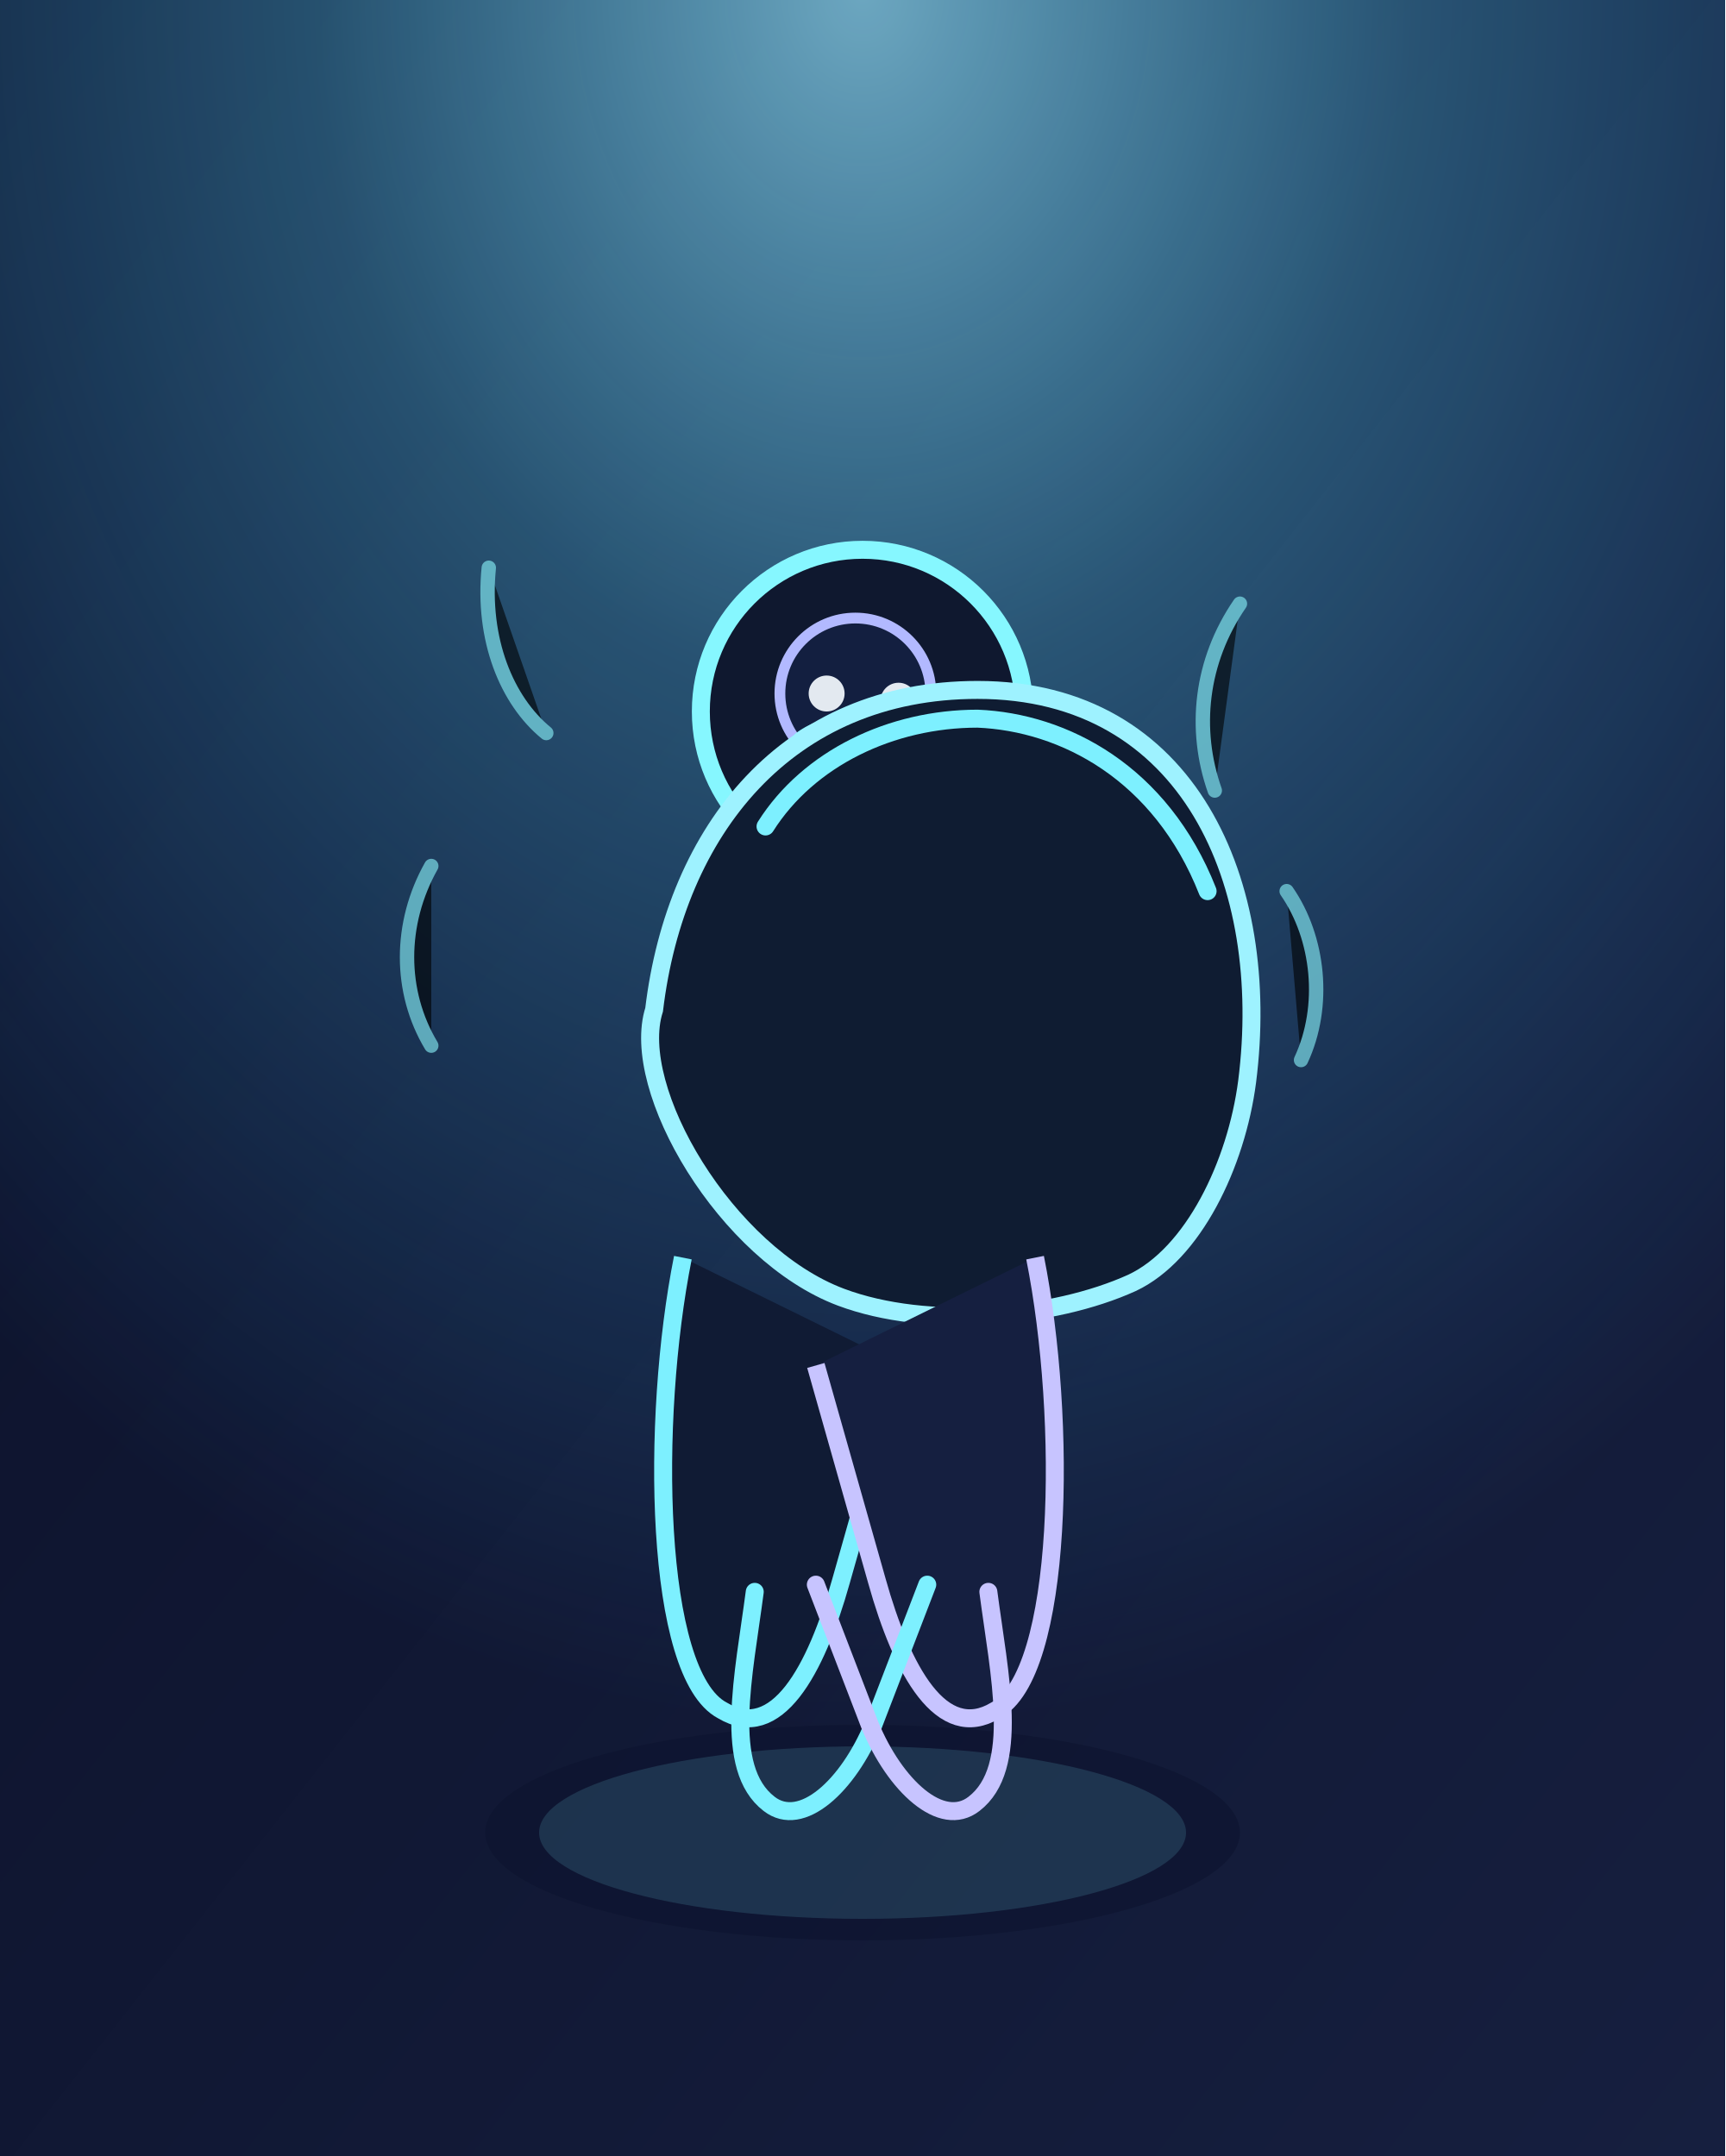
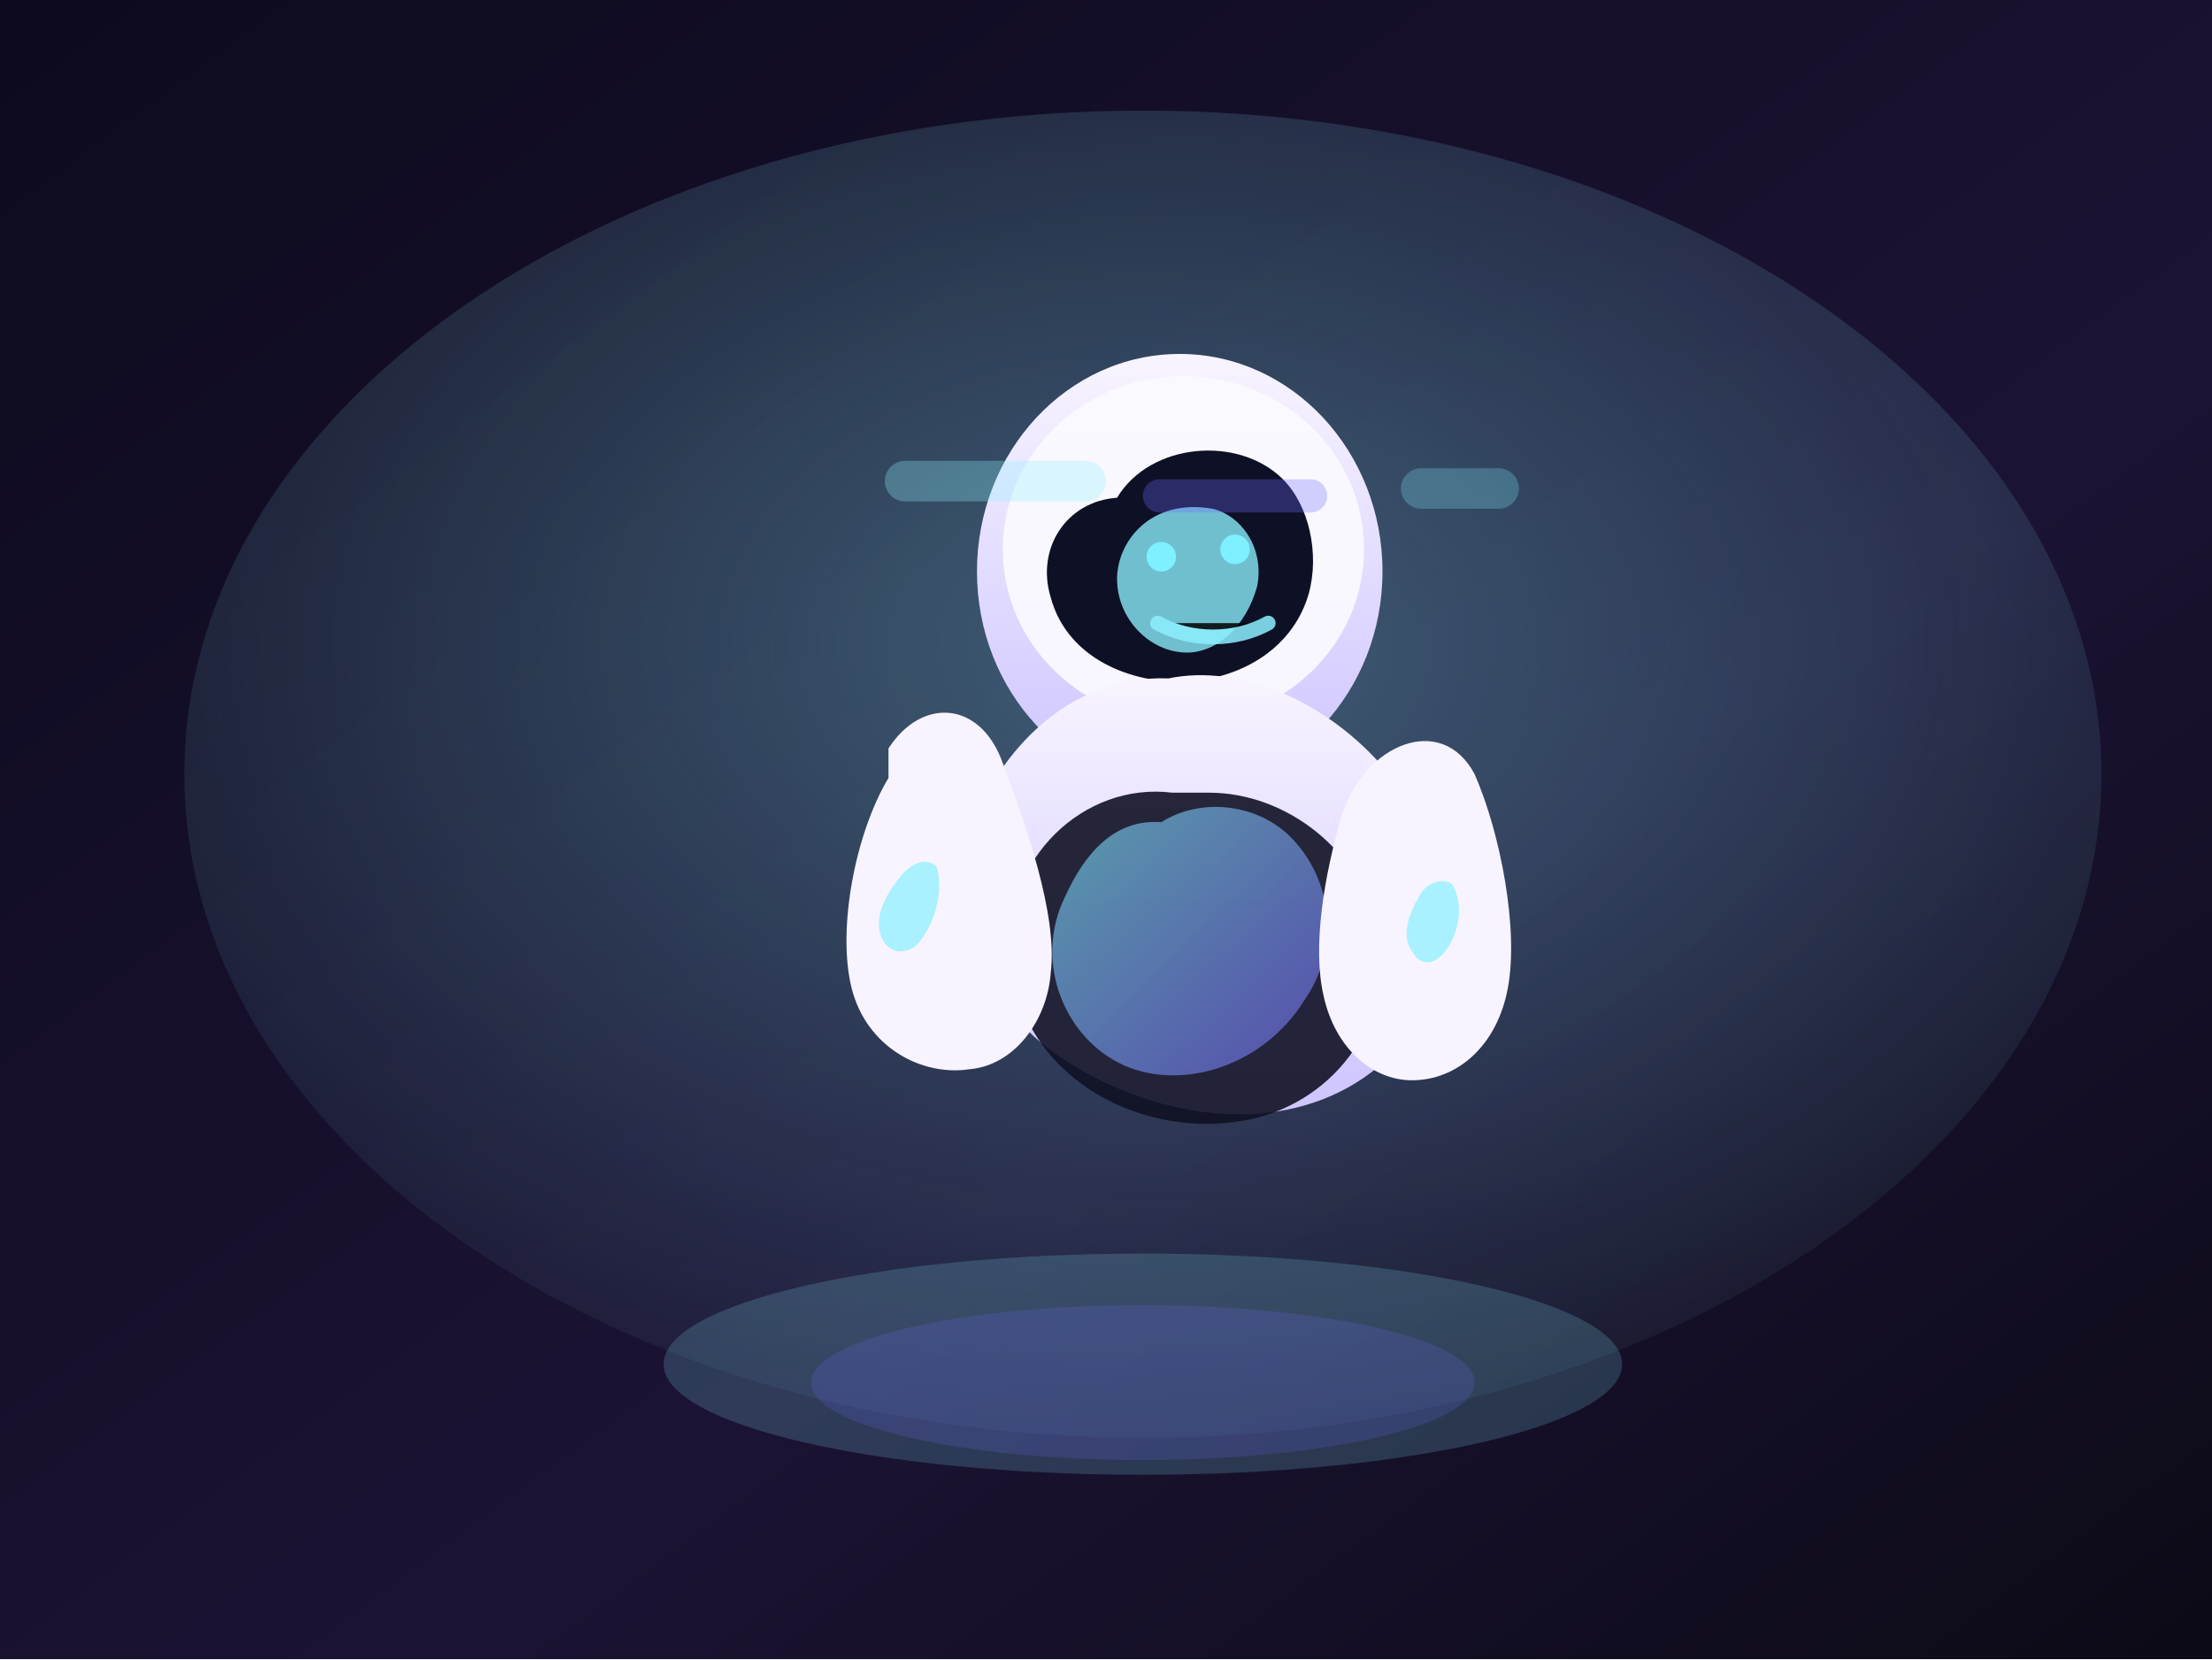
- <svg xmlns="http://www.w3.org/2000/svg" width="960" height="1200" viewBox="0 0 960 1200" role="img" aria-label="Agnes standing in neutral pose with neon rim lighting">
+ <svg xmlns="http://www.w3.org/2000/svg" viewBox="0 0 1200 900" role="img" aria-labelledby="title desc">
  <defs>
-     <linearGradient id="bg" x1="0%" y1="0%" x2="100%" y2="100%">
-       <stop offset="0%" stop-color="#0b1028" />
-       <stop offset="100%" stop-color="#161f3f" />
+     <linearGradient id="bg" x1="0" y1="0" x2="1" y2="1">
+       <stop offset="0%" stop-color="#0D0A1D" />
+       <stop offset="60%" stop-color="#1B1334" />
+       <stop offset="100%" stop-color="#0C0A16" />
    </linearGradient>
-     <radialGradient id="halo" cx="50%" cy="0%" r="80%">
-       <stop offset="0%" stop-color="#95e6ff" stop-opacity="0.7" />
-       <stop offset="40%" stop-color="#5dd6ff" stop-opacity="0.32" />
-       <stop offset="100%" stop-color="#37b2ff" stop-opacity="0" />
+     <radialGradient id="halo" cx="0.5" cy="0.4" r="0.7">
+       <stop offset="0%" stop-color="#8CF0FF" stop-opacity="0.38" />
+       <stop offset="100%" stop-color="#8CF0FF" stop-opacity="0" />
    </radialGradient>
+     <linearGradient id="suit" x1="0" y1="0" x2="0" y2="1">
+       <stop offset="0%" stop-color="#F8F4FF" />
+       <stop offset="100%" stop-color="#CDC4FF" />
+     </linearGradient>
+     <linearGradient id="accent" x1="0" y1="0" x2="1" y2="1">
+       <stop offset="0%" stop-color="#7EF0FF" />
+       <stop offset="100%" stop-color="#7B6BFF" />
+     </linearGradient>
  </defs>
-   <rect width="960" height="1200" fill="url(#bg)" />
-   <rect width="960" height="1200" fill="url(#halo)" />
-   <ellipse cx="480" cy="1020" rx="210" ry="60" fill="#0c132e" opacity="0.6" />
-   <ellipse cx="480" cy="1020" rx="180" ry="48" fill="#7cf2ff" opacity="0.14" />
-   <g transform="translate(370 260)">
-     <circle cx="110" cy="136" r="90" fill="#0f182f" stroke="#86f7ff" stroke-width="10" />
-     <circle cx="106" cy="126" r="42" fill="#131f40" stroke="#b2b9ff" stroke-width="6" />
-     <path d="M76 152c16-12 44-12 62 2" stroke="#8df4ff" stroke-width="10" stroke-linecap="round" />
-     <g fill="#f5fbff" opacity="0.92">
-       <circle cx="90" cy="126" r="10" />
-       <circle cx="130" cy="130" r="10" />
-     </g>
+   <rect width="1200" height="900" fill="url(#bg)" />
+   <ellipse cx="620" cy="420" rx="520" ry="360" fill="url(#halo)" opacity="0.9" />
+   <ellipse cx="620" cy="740" rx="260" ry="60" fill="#8CF0FF" opacity="0.18" />
+   <ellipse cx="620" cy="750" rx="180" ry="42" fill="#6F6BFF" opacity="0.18" />
+   <g transform="translate(520 180)">
+     <ellipse cx="120" cy="130" rx="110" ry="118" fill="url(#suit)" />
+     <ellipse cx="122" cy="118" rx="98" ry="94" fill="#FBFAFF" opacity="0.92" />
+     <path d="M86 90c18-30 66-34 90-10 14 14 20 40 14 62-8 28-34 46-68 48-34 0-64-16-72-46-8-26 8-52 36-54Z" fill="#0E1026" />
+     <path d="M138 96c16 4 28 22 24 42-6 22-22 36-38 36-20 0-38-18-38-40 0-20 18-44 52-38Z" fill="#8CF0FF" opacity="0.78" />
+     <circle cx="110" cy="122" r="8" fill="#7EF0FF" />
+     <circle cx="150" cy="118" r="8" fill="#7EF0FF" />
+     <path d="M108 158c18 10 42 10 60 0" stroke="#8CF0FF" stroke-width="8" stroke-linecap="round" opacity="0.85" />
  </g>
-   <g transform="translate(300 380)">
-     <path d="M64 182c12-100 74-178 180-178 118 0 164 108 150 218-6 46-30 96-64 112-44 20-114 26-162 8-64-24-118-116-104-160z" fill="#0f1c32" stroke="#9ef2ff" stroke-width="10" />
-     <path d="M126 80c24-38 70-60 118-60 48 2 102 30 128 96" fill="none" stroke="#7df0ff" stroke-width="10" stroke-linecap="round" />
+   <g transform="translate(520 360)">
+     <path d="M114 8c38-8 86 12 118 50 28 34 40 80 26 118-12 32-40 58-80 66-40 8-86-4-122-28-42-28-66-80-48-128 14-36 50-80 106-78Z" fill="url(#suit)" />
+     <path d="M136 70c42 0 84 32 92 78 8 48-26 92-74 100-58 10-122-26-126-90-4-52 40-94 88-88h20Z" fill="#0F1124" opacity="0.9" />
+     <path d="M110 86c22-14 54-10 72 10 22 24 24 60 6 86-22 36-66 50-98 36-32-14-50-56-32-92 10-22 26-42 52-40Z" fill="url(#accent)" opacity="0.58" />
  </g>
-   <g transform="translate(300 700)">
-     <path d="M80 0c-18 90-16 232 22 252 30 18 52-22 66-72l34-120" fill="#101b34" stroke="#7df0ff" stroke-width="10" />
-     <path d="M276 0c18 90 16 232-22 252-30 18-52-22-66-72l-34-120" fill="#151f40" stroke="#c7c4ff" stroke-width="10" />
+   <g transform="translate(412 398)">
+     <path d="M70 24c-18 30-28 82-20 114 8 32 38 48 64 44 24-2 42-26 44-52 4-32-14-82-26-114-12-34-44-36-62-8Z" fill="#F8F4FF" />
+     <path d="M96 72c4 12 0 30-10 42-6 6-16 6-20-4-4-10 2-22 10-32 8-10 16-10 20-6Z" fill="#8CF0FF" opacity="0.72" />
  </g>
-   <g transform="translate(340 886)" stroke-linecap="round" stroke-width="10" fill="none">
-     <path d="M80 0c-6 46-18 98 8 118 18 14 44-10 58-44l30-78" stroke="#7df0ff" />
-     <path d="M210 0c6 46 18 98-8 118-18 14-44-10-58-44l-30-78" stroke="#c7c4ff" />
+   <g transform="translate(736 402)">
+     <path d="M64 18c14 32 24 84 18 116-6 32-28 50-52 50-22 0-42-18-48-46-6-26 0-64 10-98 12-38 54-56 72-22Z" fill="#F8F4FF" />
+     <path d="M52 78c6 10 4 26-4 36-6 8-14 8-18 0-6-8-2-20 4-30 4-8 14-10 18-6Z" fill="#8CF0FF" opacity="0.72" />
  </g>
-   <g stroke="#8cf9ff" stroke-width="8" stroke-linecap="round" opacity="0.6">
-     <path d="M240 482c-18 32-18 70 0 100" />
-     <path d="M716 496c18 26 22 64 8 94" />
-     <path d="M272 316c-4 40 10 74 32 92" />
-     <path d="M690 336c-22 32-26 70-14 104" />
+   <g transform="translate(480 250)">
+     <rect x="0" y="0" width="120" height="22" rx="11" fill="#8CF0FF" opacity="0.3" />
+     <rect x="140" y="10" width="100" height="18" rx="9" fill="#6F6BFF" opacity="0.3" />
+     <rect x="280" y="4" width="64" height="22" rx="11" fill="#7EF0FF" opacity="0.26" />
  </g>
</svg>
